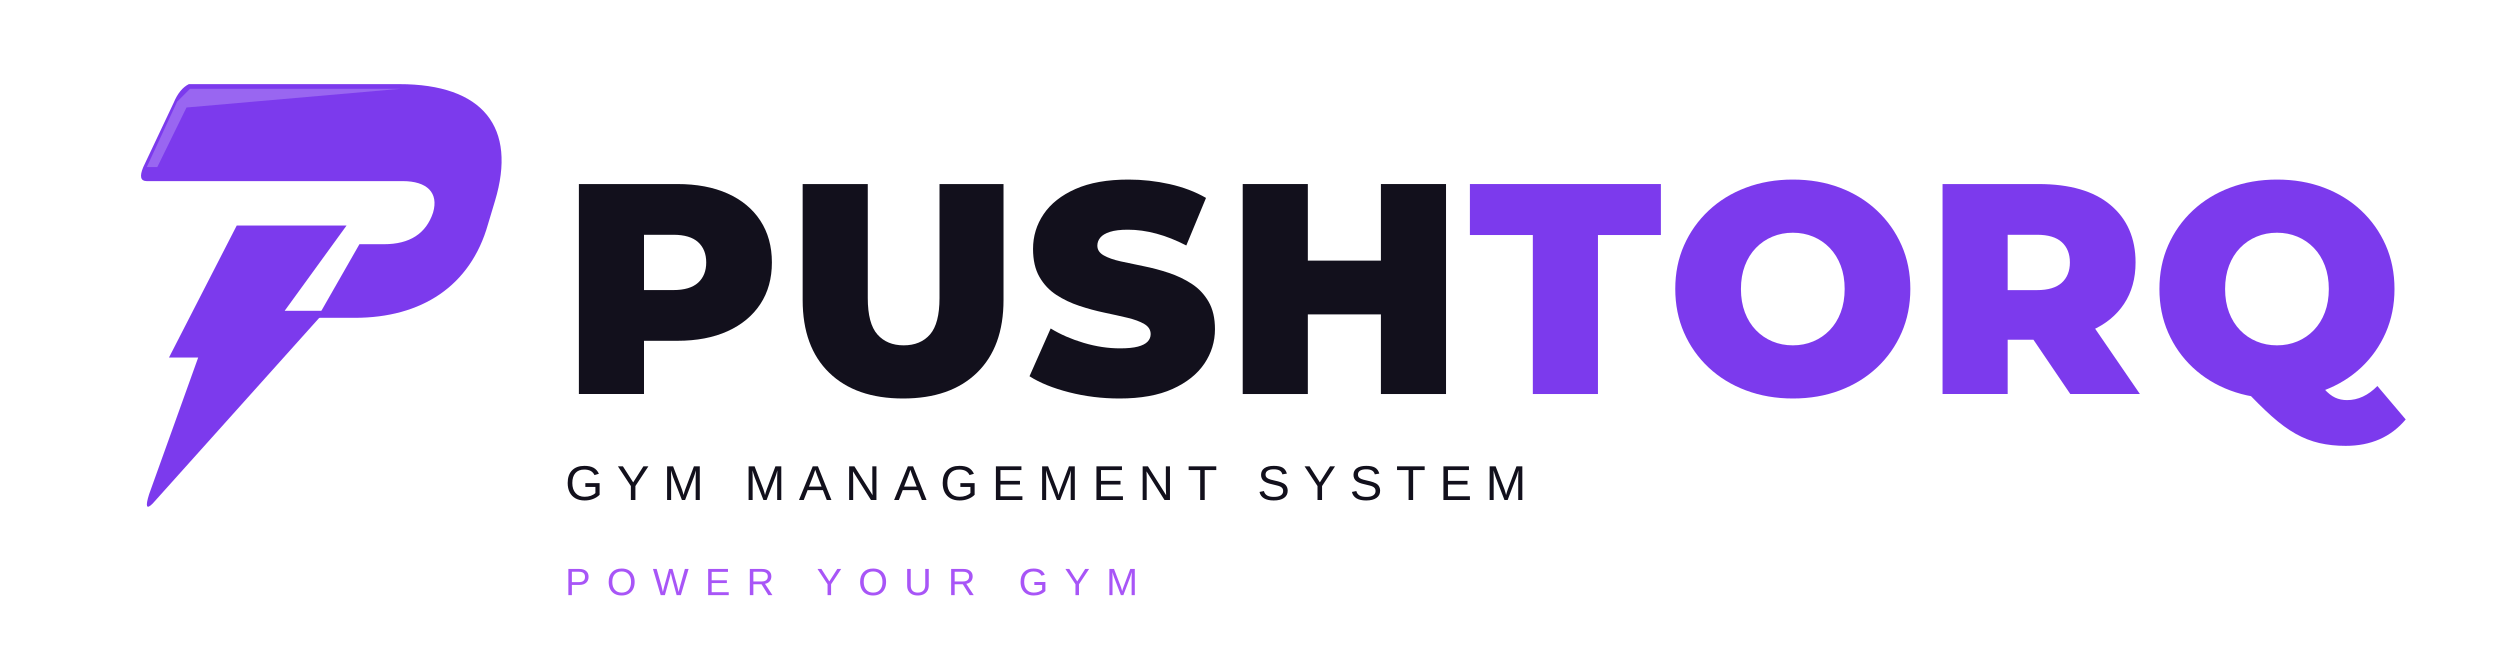
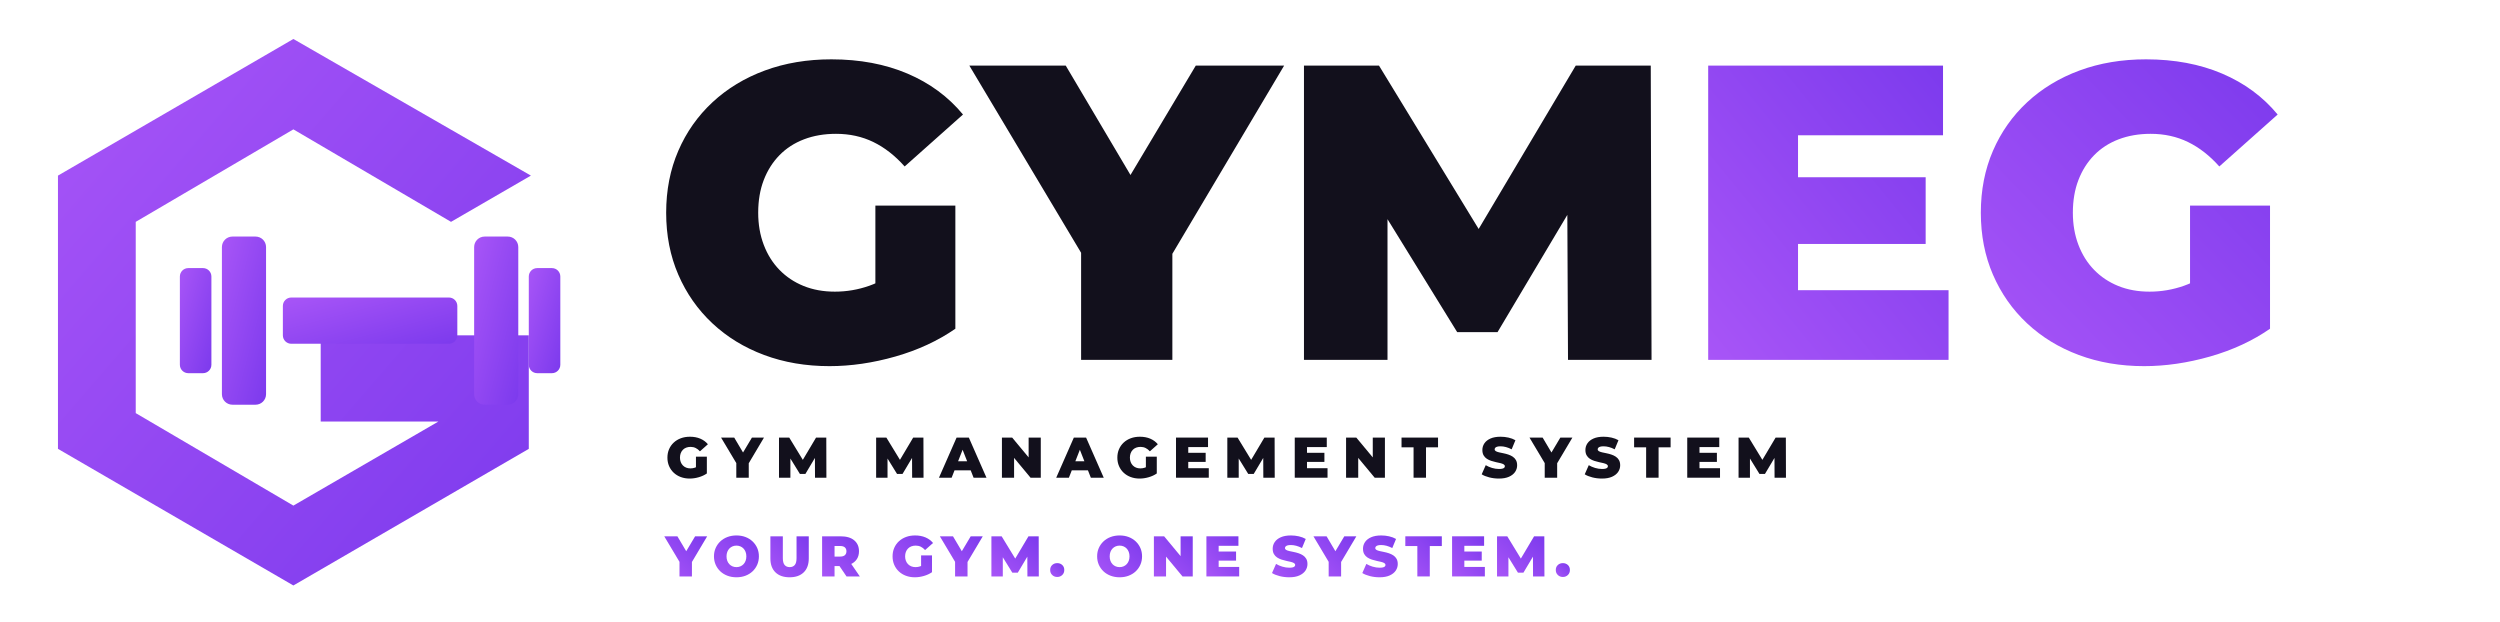
- <svg xmlns="http://www.w3.org/2000/svg" viewBox="0 0 920 240">
-   <g transform="translate(8,0) scale(.43)">
-     <path fill="#7C3AED" fill-rule="evenodd" d="M143 72H323C395 72 424 109 405 172L399 192C384 245 342 272 285 272H253L289 209H310C332 209 346 200 352 182C357 165 347 155 326 155H107Q99 155 104 143L130 88Q135 76 143 72Z" />
-     <path fill="#7C3AED" d="M184 193H278L225 266H260L112 431Q104 439 109 423L151 306H126Z" />
-     <path fill="#F5F3FF" opacity=".24" d="M144 76H324L141 92L116 143H107L133 87Z" />
+ <svg xmlns="http://www.w3.org/2000/svg" viewBox="0 0 785 195" role="img" aria-label="GYMEG — YOUR GYM. ONE SYSTEM.">
+   <defs>
+     <linearGradient id="purple" x1="0" y1="0" x2="1" y2="1">
+       <stop stop-color="#A855F7" />
+       <stop offset="1" stop-color="#7C3AED" />
+     </linearGradient>
+   </defs>
+   <g transform="translate(5 3) scale(.66)">
+     <path d="M245 79 132 14 20 79V209L132 274 244 209V155H145V196H201L132 236 57 192V101L132 57 207 101Z" fill="url(#purple)" />
+     <g fill="url(#purple)">
+       <rect x="78" y="123" width="15" height="50" rx="4" />
+       <rect x="98" y="108" width="21" height="80" rx="5" />
+       <rect x="127" y="137" width="83" height="22" rx="4" />
+       <rect x="218" y="108" width="21" height="80" rx="5" />
+       <rect x="244" y="123" width="15" height="50" rx="4" />
+     </g>
  </g>
-   <g transform="translate(206,145) scale(0.1103896,-0.1103896)">
-     <path fill="#12101C" transform="translate(0,0)" d="M63.67 0V700H391.829Q488.898 700 559.545 668.388Q630.192 636.776 668.649 577.896Q707.106 519.016 707.106 438.637Q707.106 358.412 668.649 299.955Q630.192 241.498 559.545 209.463Q488.898 177.429 391.829 177.429H184.122L280.747 271.139V0ZM280.747 247.31 184.122 346.555H378.535Q434.049 346.555 461.117 371.114Q488.184 395.673 488.184 438.637Q488.184 481.755 461.117 506.314Q434.049 530.874 378.535 530.874H184.122L280.747 630.118Z" />
-     <path fill="#12101C" transform="translate(752,0)" d="M392.465 -14.914Q234.567 -14.914 146.118 71.0Q57.67 156.914 57.67 313.294V700H274.747V319.829Q274.747 234.865 306.849 198.573Q338.951 162.281 394.31 162.281Q450.514 162.281 482.194 198.573Q513.874 234.865 513.874 319.829V700H727.261V313.294Q727.261 156.914 638.812 71.0Q550.363 -14.914 392.465 -14.914Z" />
-     <path fill="#12101C" transform="translate(1549,0)" d="M316.759 -14.914Q229.845 -14.914 149.086 5.706Q68.327 26.327 16.878 59.257L87.449 218.539Q136.053 188.763 197.631 170.488Q259.208 152.212 318.449 152.212Q356.171 152.212 378.231 158.03Q400.29 163.849 410.531 174.52Q420.772 185.192 420.772 199.673Q420.772 221 399.461 233.473Q378.151 245.947 343.263 254.223Q308.376 262.498 266.755 271.231Q225.135 279.963 183.092 293.886Q141.049 307.808 106.161 330.576Q71.274 353.343 49.963 390.533Q28.653 427.723 28.653 483.723Q28.653 547.327 64.067 599.741Q99.482 652.155 170.198 683.535Q240.914 714.914 346.743 714.914Q416.347 714.914 484.106 699.759Q551.865 684.604 605.314 653.759L539.588 495.168Q488.518 521.633 439.786 534.71Q391.053 547.788 344.898 547.788Q307.486 547.788 285.004 540.547Q262.522 533.306 252.781 521.29Q243.041 509.274 243.041 494.637Q243.041 474.155 264.351 462.104Q285.661 450.053 320.549 442.277Q355.436 434.502 397.479 426.114Q439.522 417.726 481.143 403.882Q522.763 390.037 557.651 367.347Q592.539 344.657 613.849 307.89Q635.159 271.122 635.159 216.122Q635.159 153.518 599.667 101.104Q564.175 48.69 493.804 16.888Q423.433 -14.914 316.759 -14.914Z" />
-     <path fill="#12101C" transform="translate(2213,0)" d="M524.339 0V700H741.416V0ZM63.67 0V700H280.747V0ZM265.677 265.445V444.71H539.253V265.445Z" />
-     <path fill="#7C3AED" transform="translate(3030,0)" d="M213.808 0V530.029H4V700H640.694V530.029H430.885V0Z" />
-     <path fill="#7C3AED" transform="translate(3687,0)" d="M423.991 -14.914Q339.223 -14.914 267.309 12.086Q195.396 39.086 142.784 88.431Q90.171 137.776 60.904 204.481Q31.637 271.186 31.637 350.398Q31.637 429.611 60.907 495.737Q90.177 561.862 142.806 611.411Q195.435 660.959 267.234 687.937Q339.033 714.914 423.535 714.914Q508.759 714.914 580.152 687.964Q651.545 661.014 704.141 611.516Q756.737 562.017 786.007 495.838Q815.277 429.659 815.277 350.383Q815.277 271.107 786.01 204.364Q756.743 137.62 704.144 88.303Q651.545 38.986 580.152 12.036Q508.759 -14.914 423.991 -14.914ZM423.497 162.281Q460.102 162.281 491.483 175.39Q522.864 188.499 546.446 212.915Q570.029 237.33 583.192 272.049Q596.355 306.767 596.355 350.047Q596.355 393.327 583.21 427.985Q570.064 462.643 546.474 487.067Q522.884 511.492 491.531 524.605Q460.178 537.719 423.573 537.719Q386.967 537.719 355.54 524.6Q324.113 511.481 300.497 487.048Q276.88 462.615 263.72 427.944Q250.559 393.274 250.559 350.051Q250.559 306.829 263.712 272.11Q276.866 237.392 300.47 212.922Q324.073 188.453 355.482 175.367Q386.892 162.281 423.497 162.281Z" />
-     <path fill="#7C3AED" transform="translate(4546,0)" d="M63.67 0V700H383.38Q540.657 700 623.882 629.853Q707.106 559.706 707.106 438.637Q707.106 358.412 668.649 300.455Q630.192 242.498 559.545 211.731Q488.898 180.963 391.829 180.963H184.122L280.747 271.139V0ZM489.494 0 316.564 254.845H546.865L721.641 0ZM280.747 247.31 184.122 346.4H378.535Q434.049 346.4 461.117 371.037Q488.184 395.673 488.184 438.637Q488.184 481.755 461.117 506.314Q434.049 530.874 378.535 530.874H184.122L280.747 630.118Z" />
-     <path fill="#7C3AED" transform="translate(5301,0)" d="M423.568 -14.914Q339.223 -14.914 267.309 12.086Q195.396 39.086 142.784 88.431Q90.171 137.776 60.904 204.505Q31.637 271.234 31.637 350Q31.637 429.611 60.904 495.918Q90.171 562.224 142.803 611.592Q195.435 660.959 267.295 687.937Q339.155 714.914 423.535 714.914Q508.759 714.914 580.152 687.964Q651.545 661.014 704.144 611.697Q756.743 562.38 786.01 496.019Q815.277 429.659 815.277 349.984Q815.277 271.155 786.01 204.388Q756.743 137.62 704.144 88.303Q651.545 38.986 580.152 12.036Q508.759 -14.914 423.568 -14.914ZM652.535 -172.812Q605.551 -172.812 564.947 -163.467Q524.343 -154.122 485.851 -132.588Q447.359 -111.053 405.6 -73.794Q363.841 -36.535 312.702 18.604L537.779 74.261Q562.555 37.261 581.028 16.796Q599.502 -3.67 617.398 -11.98Q635.294 -20.29 657.064 -20.29Q712.171 -20.29 758.257 26.726L852.657 -84.743Q778.588 -172.812 652.535 -172.812ZM423.535 162.281Q460.102 162.281 491.472 175.367Q522.841 188.453 546.445 212.924Q570.048 237.396 583.202 272.116Q596.355 306.837 596.355 350Q596.355 393.327 583.202 428.001Q570.048 462.675 546.445 487.111Q522.841 511.547 491.472 524.633Q460.102 537.719 423.535 537.719Q386.967 537.719 355.52 524.633Q324.073 511.547 300.47 487.111Q276.866 462.675 263.712 428.001Q250.559 393.327 250.559 350Q250.559 306.837 263.712 272.116Q276.866 237.396 300.47 212.924Q324.073 188.453 355.52 175.367Q386.967 162.281 423.535 162.281Z" />
-   </g>
-   <text x="208" y="184" font-family="Arial,sans-serif" font-size="18" letter-spacing="5" fill="#12101C">GYM MANAGEMENT SYSTEM</text>
-   <text x="208" y="219" font-family="Arial,sans-serif" font-size="14" letter-spacing="6" fill="#A855F7">POWER YOUR GYM</text>
+   <path d="M420.155 -14.914Q335.776 -14.914 264.741 11.586Q193.706 38.086 141.516 87.008Q89.327 135.931 60.482 202.698Q31.637 269.465 31.637 350Q31.637 430.535 60.482 497.302Q89.327 564.069 142.016 612.992Q194.706 661.914 266.586 688.414Q338.465 714.914 424.69 714.914Q525.898 714.914 605.614 681.0Q685.33 647.086 737.71 583.637L598.963 460.098Q564.567 498.719 524.439 518.219Q484.31 537.719 435.604 537.719Q393.657 537.719 359.443 524.633Q325.228 511.547 301.057 486.763Q276.885 461.98 263.722 427.653Q250.559 393.327 250.559 350Q250.559 308.518 263.722 273.769Q276.885 239.02 301.057 214.159Q325.228 189.298 358.52 175.79Q391.812 162.281 432.914 162.281Q475.086 162.281 514.947 176.324Q554.808 190.367 597.963 224.453L719.571 74.086Q657.277 30.931 576.984 8.008Q496.69 -14.914 420.155 -14.914ZM719.571 74.086 529.306 101.759V366.984H719.571Z" transform="translate(205.000 113) scale(0.132 -0.132)" fill="#12101C" />
+   <path d="M242.118 0V301.571L291.776 171.584L-23.743 700H205.559L425.832 327.865H292.776L514.894 700H725.057L411.228 171.584L459.196 301.571V0Z" transform="translate(307.508 113) scale(0.132 -0.132)" fill="#12101C" />
+   <path d="M63.67 0V700H242.159L526.812 233.383H432.878L710.151 700H888.641L890.486 0H691.772L689.927 399.266H722.531L524.122 65.947H428.188L222.555 399.266H262.383V0Z" transform="translate(401.040 113) scale(0.132 -0.132)" fill="#12101C" />
+   <path d="M63.67 0V700H622.277V534.253H277.367V165.747H635.433V0ZM262.453 275.739V434.416H580.967V275.739Z" transform="translate(527.968 113) scale(0.132 -0.132)" fill="url(#purple)" />
+   <path d="M420.155 -14.914Q335.776 -14.914 264.741 11.586Q193.706 38.086 141.516 87.008Q89.327 135.931 60.482 202.698Q31.637 269.465 31.637 350Q31.637 430.535 60.482 497.302Q89.327 564.069 142.016 612.992Q194.706 661.914 266.586 688.414Q338.465 714.914 424.69 714.914Q525.898 714.914 605.614 681.0Q685.33 647.086 737.71 583.637L598.963 460.098Q564.567 498.719 524.439 518.219Q484.31 537.719 435.604 537.719Q393.657 537.719 359.443 524.633Q325.228 511.547 301.057 486.763Q276.885 461.98 263.722 427.653Q250.559 393.327 250.559 350Q250.559 308.518 263.722 273.769Q276.885 239.02 301.057 214.159Q325.228 189.298 358.52 175.79Q391.812 162.281 432.914 162.281Q475.086 162.281 514.947 176.324Q554.808 190.367 597.963 224.453L719.571 74.086Q657.277 30.931 576.984 8.008Q496.69 -14.914 420.155 -14.914ZM719.571 74.086 529.306 101.759V366.984H719.571Z" transform="translate(617.804 113) scale(0.132 -0.132)" fill="url(#purple)" />
+   <path d="M420.155 -14.914Q335.776 -14.914 264.741 11.586Q193.706 38.086 141.516 87.008Q89.327 135.931 60.482 202.698Q31.637 269.465 31.637 350Q31.637 430.535 60.482 497.302Q89.327 564.069 142.016 612.992Q194.706 661.914 266.586 688.414Q338.465 714.914 424.69 714.914Q525.898 714.914 605.614 681.0Q685.33 647.086 737.71 583.637L598.963 460.098Q564.567 498.719 524.439 518.219Q484.31 537.719 435.604 537.719Q393.657 537.719 359.443 524.633Q325.228 511.547 301.057 486.763Q276.885 461.98 263.722 427.653Q250.559 393.327 250.559 350Q250.559 308.518 263.722 273.769Q276.885 239.02 301.057 214.159Q325.228 189.298 358.52 175.79Q391.812 162.281 432.914 162.281Q475.086 162.281 514.947 176.324Q554.808 190.367 597.963 224.453L719.571 74.086Q657.277 30.931 576.984 8.008Q496.69 -14.914 420.155 -14.914ZM719.571 74.086 529.306 101.759V366.984H719.571Z" transform="translate(209.000 150) scale(0.018 -0.018)" fill="#12101C" />
+   <path d="M242.118 0V301.571L291.776 171.584L-23.743 700H205.559L425.832 327.865H292.776L514.894 700H725.057L411.228 171.584L459.196 301.571V0Z" transform="translate(226.842 150) scale(0.018 -0.018)" fill="#12101C" />
+   <path d="M63.67 0V700H242.159L526.812 233.383H432.878L710.151 700H888.641L890.486 0H691.772L689.927 399.266H722.531L524.122 65.947H428.188L222.555 399.266H262.383V0Z" transform="translate(243.460 150) scale(0.018 -0.018)" fill="#12101C" />
+   <path d="" transform="translate(264.632 150) scale(0.018 -0.018)" fill="#12101C" />
+   <path d="M63.67 0V700H242.159L526.812 233.383H432.878L710.151 700H888.641L890.486 0H691.772L689.927 399.266H722.531L524.122 65.947H428.188L222.555 399.266H262.383V0Z" transform="translate(273.960 150) scale(0.018 -0.018)" fill="#12101C" />
+   <path d="M-16.518 0 291.033 700H504.575L812.281 0H587.514L353.604 595.6H438.469L204.559 0ZM158.967 129.135 214.469 287.037H546.396L602.053 129.135Z" transform="translate(295.132 150) scale(0.018 -0.018)" fill="#12101C" />
+   <path d="M63.67 0V700H242.159L612.894 253.836H529.408V700H741.416V0H562.927L192.192 446.164H275.677V0Z" transform="translate(313.460 150) scale(0.018 -0.018)" fill="#12101C" />
+   <path d="M-16.518 0 291.033 700H504.575L812.281 0H587.514L353.604 595.6H438.469L204.559 0ZM158.967 129.135 214.469 287.037H546.396L602.053 129.135Z" transform="translate(331.950 150) scale(0.018 -0.018)" fill="#12101C" />
+   <path d="M420.155 -14.914Q335.776 -14.914 264.741 11.586Q193.706 38.086 141.516 87.008Q89.327 135.931 60.482 202.698Q31.637 269.465 31.637 350Q31.637 430.535 60.482 497.302Q89.327 564.069 142.016 612.992Q194.706 661.914 266.586 688.414Q338.465 714.914 424.69 714.914Q525.898 714.914 605.614 681.0Q685.33 647.086 737.71 583.637L598.963 460.098Q564.567 498.719 524.439 518.219Q484.31 537.719 435.604 537.719Q393.657 537.719 359.443 524.633Q325.228 511.547 301.057 486.763Q276.885 461.98 263.722 427.653Q250.559 393.327 250.559 350Q250.559 308.518 263.722 273.769Q276.885 239.02 301.057 214.159Q325.228 189.298 358.52 175.79Q391.812 162.281 432.914 162.281Q475.086 162.281 514.947 176.324Q554.808 190.367 597.963 224.453L719.571 74.086Q657.277 30.931 576.984 8.008Q496.69 -14.914 420.155 -14.914ZM719.571 74.086 529.306 101.759V366.984H719.571Z" transform="translate(350.278 150) scale(0.018 -0.018)" fill="#12101C" />
+   <path d="M63.67 0V700H622.277V534.253H277.367V165.747H635.433V0ZM262.453 275.739V434.416H580.967V275.739Z" transform="translate(368.120 150) scale(0.018 -0.018)" fill="#12101C" />
+   <path d="M63.67 0V700H242.159L526.812 233.383H432.878L710.151 700H888.641L890.486 0H691.772L689.927 399.266H722.531L524.122 65.947H428.188L222.555 399.266H262.383V0Z" transform="translate(384.234 150) scale(0.018 -0.018)" fill="#12101C" />
+   <path d="M63.67 0V700H622.277V534.253H277.367V165.747H635.433V0ZM262.453 275.739V434.416H580.967V275.739Z" transform="translate(405.406 150) scale(0.018 -0.018)" fill="#12101C" />
+   <path d="M63.67 0V700H242.159L612.894 253.836H529.408V700H741.416V0H562.927L192.192 446.164H275.677V0Z" transform="translate(421.520 150) scale(0.018 -0.018)" fill="#12101C" />
+   <path d="M213.808 0V530.029H4V700H640.694V530.029H430.885V0Z" transform="translate(440.010 150) scale(0.018 -0.018)" fill="#12101C" />
+   <path d="" transform="translate(455.620 150) scale(0.018 -0.018)" fill="#12101C" />
+   <path d="M316.759 -14.914Q229.845 -14.914 149.086 5.706Q68.327 26.327 16.878 59.257L87.449 218.539Q136.053 188.763 197.631 170.488Q259.208 152.212 318.449 152.212Q356.171 152.212 378.231 158.03Q400.29 163.849 410.531 174.52Q420.772 185.192 420.772 199.673Q420.772 221 399.461 233.473Q378.151 245.947 343.263 254.223Q308.376 262.498 266.755 271.231Q225.135 279.963 183.092 293.886Q141.049 307.808 106.161 330.576Q71.274 353.343 49.963 390.533Q28.653 427.723 28.653 483.723Q28.653 547.327 64.067 599.741Q99.482 652.155 170.198 683.535Q240.914 714.914 346.743 714.914Q416.347 714.914 484.106 699.759Q551.865 684.604 605.314 653.759L539.588 495.168Q488.518 521.633 439.786 534.71Q391.053 547.788 344.898 547.788Q307.486 547.788 285.004 540.547Q262.522 533.306 252.781 521.29Q243.041 509.274 243.041 494.637Q243.041 474.155 264.351 462.104Q285.661 450.053 320.549 442.277Q355.436 434.502 397.479 426.114Q439.522 417.726 481.143 403.882Q522.763 390.037 557.651 367.347Q592.539 344.657 613.849 307.89Q635.159 271.122 635.159 216.122Q635.159 153.518 599.667 101.104Q564.175 48.69 493.804 16.888Q423.433 -14.914 316.759 -14.914Z" transform="translate(464.948 150) scale(0.018 -0.018)" fill="#12101C" />
+   <path d="M242.118 0V301.571L291.776 171.584L-23.743 700H205.559L425.832 327.865H292.776L514.894 700H725.057L411.228 171.584L459.196 301.571V0Z" transform="translate(480.684 150) scale(0.018 -0.018)" fill="#12101C" />
+   <path d="M316.759 -14.914Q229.845 -14.914 149.086 5.706Q68.327 26.327 16.878 59.257L87.449 218.539Q136.053 188.763 197.631 170.488Q259.208 152.212 318.449 152.212Q356.171 152.212 378.231 158.03Q400.29 163.849 410.531 174.52Q420.772 185.192 420.772 199.673Q420.772 221 399.461 233.473Q378.151 245.947 343.263 254.223Q308.376 262.498 266.755 271.231Q225.135 279.963 183.092 293.886Q141.049 307.808 106.161 330.576Q71.274 353.343 49.963 390.533Q28.653 427.723 28.653 483.723Q28.653 547.327 64.067 599.741Q99.482 652.155 170.198 683.535Q240.914 714.914 346.743 714.914Q416.347 714.914 484.106 699.759Q551.865 684.604 605.314 653.759L539.588 495.168Q488.518 521.633 439.786 534.71Q391.053 547.788 344.898 547.788Q307.486 547.788 285.004 540.547Q262.522 533.306 252.781 521.29Q243.041 509.274 243.041 494.637Q243.041 474.155 264.351 462.104Q285.661 450.053 320.549 442.277Q355.436 434.502 397.479 426.114Q439.522 417.726 481.143 403.882Q522.763 390.037 557.651 367.347Q592.539 344.657 613.849 307.89Q635.159 271.122 635.159 216.122Q635.159 153.518 599.667 101.104Q564.175 48.69 493.804 16.888Q423.433 -14.914 316.759 -14.914Z" transform="translate(497.302 150) scale(0.018 -0.018)" fill="#12101C" />
+   <path d="M213.808 0V530.029H4V700H640.694V530.029H430.885V0Z" transform="translate(513.038 150) scale(0.018 -0.018)" fill="#12101C" />
+   <path d="M63.67 0V700H622.277V534.253H277.367V165.747H635.433V0ZM262.453 275.739V434.416H580.967V275.739Z" transform="translate(528.648 150) scale(0.018 -0.018)" fill="#12101C" />
+   <path d="M63.67 0V700H242.159L526.812 233.383H432.878L710.151 700H888.641L890.486 0H691.772L689.927 399.266H722.531L524.122 65.947H428.188L222.555 399.266H262.383V0Z" transform="translate(544.762 150) scale(0.018 -0.018)" fill="#12101C" />
+   <path d="M242.118 0V301.571L291.776 171.584L-23.743 700H205.559L425.832 327.865H292.776L514.894 700H725.057L411.228 171.584L459.196 301.571V0Z" transform="translate(209.000 181) scale(0.018 -0.018)" fill="url(#purple)" />
+   <path d="M423.991 -14.914Q339.223 -14.914 267.309 12.086Q195.396 39.086 142.784 88.431Q90.171 137.776 60.904 204.481Q31.637 271.186 31.637 350.398Q31.637 429.611 60.907 495.737Q90.177 561.862 142.806 611.411Q195.435 660.959 267.234 687.937Q339.033 714.914 423.535 714.914Q508.759 714.914 580.152 687.964Q651.545 661.014 704.141 611.516Q756.737 562.017 786.007 495.838Q815.277 429.659 815.277 350.383Q815.277 271.107 786.01 204.364Q756.743 137.62 704.144 88.303Q651.545 38.986 580.152 12.036Q508.759 -14.914 423.991 -14.914ZM423.497 162.281Q460.102 162.281 491.483 175.39Q522.864 188.499 546.446 212.915Q570.029 237.33 583.192 272.049Q596.355 306.767 596.355 350.047Q596.355 393.327 583.21 427.985Q570.064 462.643 546.474 487.067Q522.884 511.492 491.531 524.605Q460.178 537.719 423.573 537.719Q386.967 537.719 355.54 524.6Q324.113 511.481 300.497 487.048Q276.88 462.615 263.72 427.944Q250.559 393.274 250.559 350.051Q250.559 306.829 263.712 272.11Q276.866 237.392 300.47 212.922Q324.073 188.453 355.482 175.367Q386.892 162.281 423.497 162.281Z" transform="translate(223.618 181) scale(0.018 -0.018)" fill="url(#purple)" />
+   <path d="M392.465 -14.914Q234.567 -14.914 146.118 71.0Q57.67 156.914 57.67 313.294V700H274.747V319.829Q274.747 234.865 306.849 198.573Q338.951 162.281 394.31 162.281Q450.514 162.281 482.194 198.573Q513.874 234.865 513.874 319.829V700H727.261V313.294Q727.261 156.914 638.812 71.0Q550.363 -14.914 392.465 -14.914Z" transform="translate(240.864 181) scale(0.018 -0.018)" fill="url(#purple)" />
+   <path d="M63.67 0V700H383.38Q540.657 700 623.882 629.853Q707.106 559.706 707.106 438.637Q707.106 358.412 668.649 300.455Q630.192 242.498 559.545 211.731Q488.898 180.963 391.829 180.963H184.122L280.747 271.139V0ZM489.494 0 316.564 254.845H546.865L721.641 0ZM280.747 247.31 184.122 346.4H378.535Q434.049 346.4 461.117 371.037Q488.184 395.673 488.184 438.637Q488.184 481.755 461.117 506.314Q434.049 530.874 378.535 530.874H184.122L280.747 630.118Z" transform="translate(256.994 181) scale(0.018 -0.018)" fill="url(#purple)" />
+   <path d="" transform="translate(272.368 181) scale(0.018 -0.018)" fill="url(#purple)" />
+   <path d="M420.155 -14.914Q335.776 -14.914 264.741 11.586Q193.706 38.086 141.516 87.008Q89.327 135.931 60.482 202.698Q31.637 269.465 31.637 350Q31.637 430.535 60.482 497.302Q89.327 564.069 142.016 612.992Q194.706 661.914 266.586 688.414Q338.465 714.914 424.69 714.914Q525.898 714.914 605.614 681.0Q685.33 647.086 737.71 583.637L598.963 460.098Q564.567 498.719 524.439 518.219Q484.31 537.719 435.604 537.719Q393.657 537.719 359.443 524.633Q325.228 511.547 301.057 486.763Q276.885 461.98 263.722 427.653Q250.559 393.327 250.559 350Q250.559 308.518 263.722 273.769Q276.885 239.02 301.057 214.159Q325.228 189.298 358.52 175.79Q391.812 162.281 432.914 162.281Q475.086 162.281 514.947 176.324Q554.808 190.367 597.963 224.453L719.571 74.086Q657.277 30.931 576.984 8.008Q496.69 -14.914 420.155 -14.914ZM719.571 74.086 529.306 101.759V366.984H719.571Z" transform="translate(279.696 181) scale(0.018 -0.018)" fill="url(#purple)" />
+   <path d="M242.118 0V301.571L291.776 171.584L-23.743 700H205.559L425.832 327.865H292.776L514.894 700H725.057L411.228 171.584L459.196 301.571V0Z" transform="translate(295.538 181) scale(0.018 -0.018)" fill="url(#purple)" />
+   <path d="M63.67 0V700H242.159L526.812 233.383H432.878L710.151 700H888.641L890.486 0H691.772L689.927 399.266H722.531L524.122 65.947H428.188L222.555 399.266H262.383V0Z" transform="translate(310.156 181) scale(0.018 -0.018)" fill="url(#purple)" />
+   <path d="M146.726 -9.38Q94.604 -9.38 59.086 24.794Q23.567 58.967 23.567 112.245Q23.567 166.522 59.086 199.351Q94.604 232.179 146.726 232.179Q198.694 232.179 234.212 199.351Q269.73 166.522 269.73 112.245Q269.73 58.967 234.212 24.794Q198.694 -9.38 146.726 -9.38Z" transform="translate(329.328 181) scale(0.018 -0.018)" fill="url(#purple)" />
+   <path d="" transform="translate(336.602 181) scale(0.018 -0.018)" fill="url(#purple)" />
+   <path d="M423.991 -14.914Q339.223 -14.914 267.309 12.086Q195.396 39.086 142.784 88.431Q90.171 137.776 60.904 204.481Q31.637 271.186 31.637 350.398Q31.637 429.611 60.907 495.737Q90.177 561.862 142.806 611.411Q195.435 660.959 267.234 687.937Q339.033 714.914 423.535 714.914Q508.759 714.914 580.152 687.964Q651.545 661.014 704.141 611.516Q756.737 562.017 786.007 495.838Q815.277 429.659 815.277 350.383Q815.277 271.107 786.01 204.364Q756.743 137.62 704.144 88.303Q651.545 38.986 580.152 12.036Q508.759 -14.914 423.991 -14.914ZM423.497 162.281Q460.102 162.281 491.483 175.39Q522.864 188.499 546.446 212.915Q570.029 237.33 583.192 272.049Q596.355 306.767 596.355 350.047Q596.355 393.327 583.21 427.985Q570.064 462.643 546.474 487.067Q522.884 511.492 491.531 524.605Q460.178 537.719 423.573 537.719Q386.967 537.719 355.54 524.6Q324.113 511.481 300.497 487.048Q276.88 462.615 263.72 427.944Q250.559 393.274 250.559 350.051Q250.559 306.829 263.712 272.11Q276.866 237.392 300.47 212.922Q324.073 188.453 355.482 175.367Q386.892 162.281 423.497 162.281Z" transform="translate(343.930 181) scale(0.018 -0.018)" fill="url(#purple)" />
+   <path d="M63.67 0V700H242.159L612.894 253.836H529.408V700H741.416V0H562.927L192.192 446.164H275.677V0Z" transform="translate(361.176 181) scale(0.018 -0.018)" fill="url(#purple)" />
+   <path d="M63.67 0V700H622.277V534.253H277.367V165.747H635.433V0ZM262.453 275.739V434.416H580.967V275.739Z" transform="translate(377.666 181) scale(0.018 -0.018)" fill="url(#purple)" />
+   <path d="" transform="translate(391.780 181) scale(0.018 -0.018)" fill="url(#purple)" />
+   <path d="M316.759 -14.914Q229.845 -14.914 149.086 5.706Q68.327 26.327 16.878 59.257L87.449 218.539Q136.053 188.763 197.631 170.488Q259.208 152.212 318.449 152.212Q356.171 152.212 378.231 158.03Q400.29 163.849 410.531 174.52Q420.772 185.192 420.772 199.673Q420.772 221 399.461 233.473Q378.151 245.947 343.263 254.223Q308.376 262.498 266.755 271.231Q225.135 279.963 183.092 293.886Q141.049 307.808 106.161 330.576Q71.274 353.343 49.963 390.533Q28.653 427.723 28.653 483.723Q28.653 547.327 64.067 599.741Q99.482 652.155 170.198 683.535Q240.914 714.914 346.743 714.914Q416.347 714.914 484.106 699.759Q551.865 684.604 605.314 653.759L539.588 495.168Q488.518 521.633 439.786 534.71Q391.053 547.788 344.898 547.788Q307.486 547.788 285.004 540.547Q262.522 533.306 252.781 521.29Q243.041 509.274 243.041 494.637Q243.041 474.155 264.351 462.104Q285.661 450.053 320.549 442.277Q355.436 434.502 397.479 426.114Q439.522 417.726 481.143 403.882Q522.763 390.037 557.651 367.347Q592.539 344.657 613.849 307.89Q635.159 271.122 635.159 216.122Q635.159 153.518 599.667 101.104Q564.175 48.69 493.804 16.888Q423.433 -14.914 316.759 -14.914Z" transform="translate(399.108 181) scale(0.018 -0.018)" fill="url(#purple)" />
+   <path d="M242.118 0V301.571L291.776 171.584L-23.743 700H205.559L425.832 327.865H292.776L514.894 700H725.057L411.228 171.584L459.196 301.571V0Z" transform="translate(412.844 181) scale(0.018 -0.018)" fill="url(#purple)" />
+   <path d="M316.759 -14.914Q229.845 -14.914 149.086 5.706Q68.327 26.327 16.878 59.257L87.449 218.539Q136.053 188.763 197.631 170.488Q259.208 152.212 318.449 152.212Q356.171 152.212 378.231 158.03Q400.29 163.849 410.531 174.52Q420.772 185.192 420.772 199.673Q420.772 221 399.461 233.473Q378.151 245.947 343.263 254.223Q308.376 262.498 266.755 271.231Q225.135 279.963 183.092 293.886Q141.049 307.808 106.161 330.576Q71.274 353.343 49.963 390.533Q28.653 427.723 28.653 483.723Q28.653 547.327 64.067 599.741Q99.482 652.155 170.198 683.535Q240.914 714.914 346.743 714.914Q416.347 714.914 484.106 699.759Q551.865 684.604 605.314 653.759L539.588 495.168Q488.518 521.633 439.786 534.71Q391.053 547.788 344.898 547.788Q307.486 547.788 285.004 540.547Q262.522 533.306 252.781 521.29Q243.041 509.274 243.041 494.637Q243.041 474.155 264.351 462.104Q285.661 450.053 320.549 442.277Q355.436 434.502 397.479 426.114Q439.522 417.726 481.143 403.882Q522.763 390.037 557.651 367.347Q592.539 344.657 613.849 307.89Q635.159 271.122 635.159 216.122Q635.159 153.518 599.667 101.104Q564.175 48.69 493.804 16.888Q423.433 -14.914 316.759 -14.914Z" transform="translate(427.462 181) scale(0.018 -0.018)" fill="url(#purple)" />
+   <path d="M213.808 0V530.029H4V700H640.694V530.029H430.885V0Z" transform="translate(441.198 181) scale(0.018 -0.018)" fill="url(#purple)" />
+   <path d="M63.67 0V700H622.277V534.253H277.367V165.747H635.433V0ZM262.453 275.739V434.416H580.967V275.739Z" transform="translate(454.808 181) scale(0.018 -0.018)" fill="url(#purple)" />
+   <path d="M63.67 0V700H242.159L526.812 233.383H432.878L710.151 700H888.641L890.486 0H691.772L689.927 399.266H722.531L524.122 65.947H428.188L222.555 399.266H262.383V0Z" transform="translate(468.922 181) scale(0.018 -0.018)" fill="url(#purple)" />
+   <path d="M146.726 -9.38Q94.604 -9.38 59.086 24.794Q23.567 58.967 23.567 112.245Q23.567 166.522 59.086 199.351Q94.604 232.179 146.726 232.179Q198.694 232.179 234.212 199.351Q269.73 166.522 269.73 112.245Q269.73 58.967 234.212 24.794Q198.694 -9.38 146.726 -9.38Z" transform="translate(488.094 181) scale(0.018 -0.018)" fill="url(#purple)" />
</svg>
